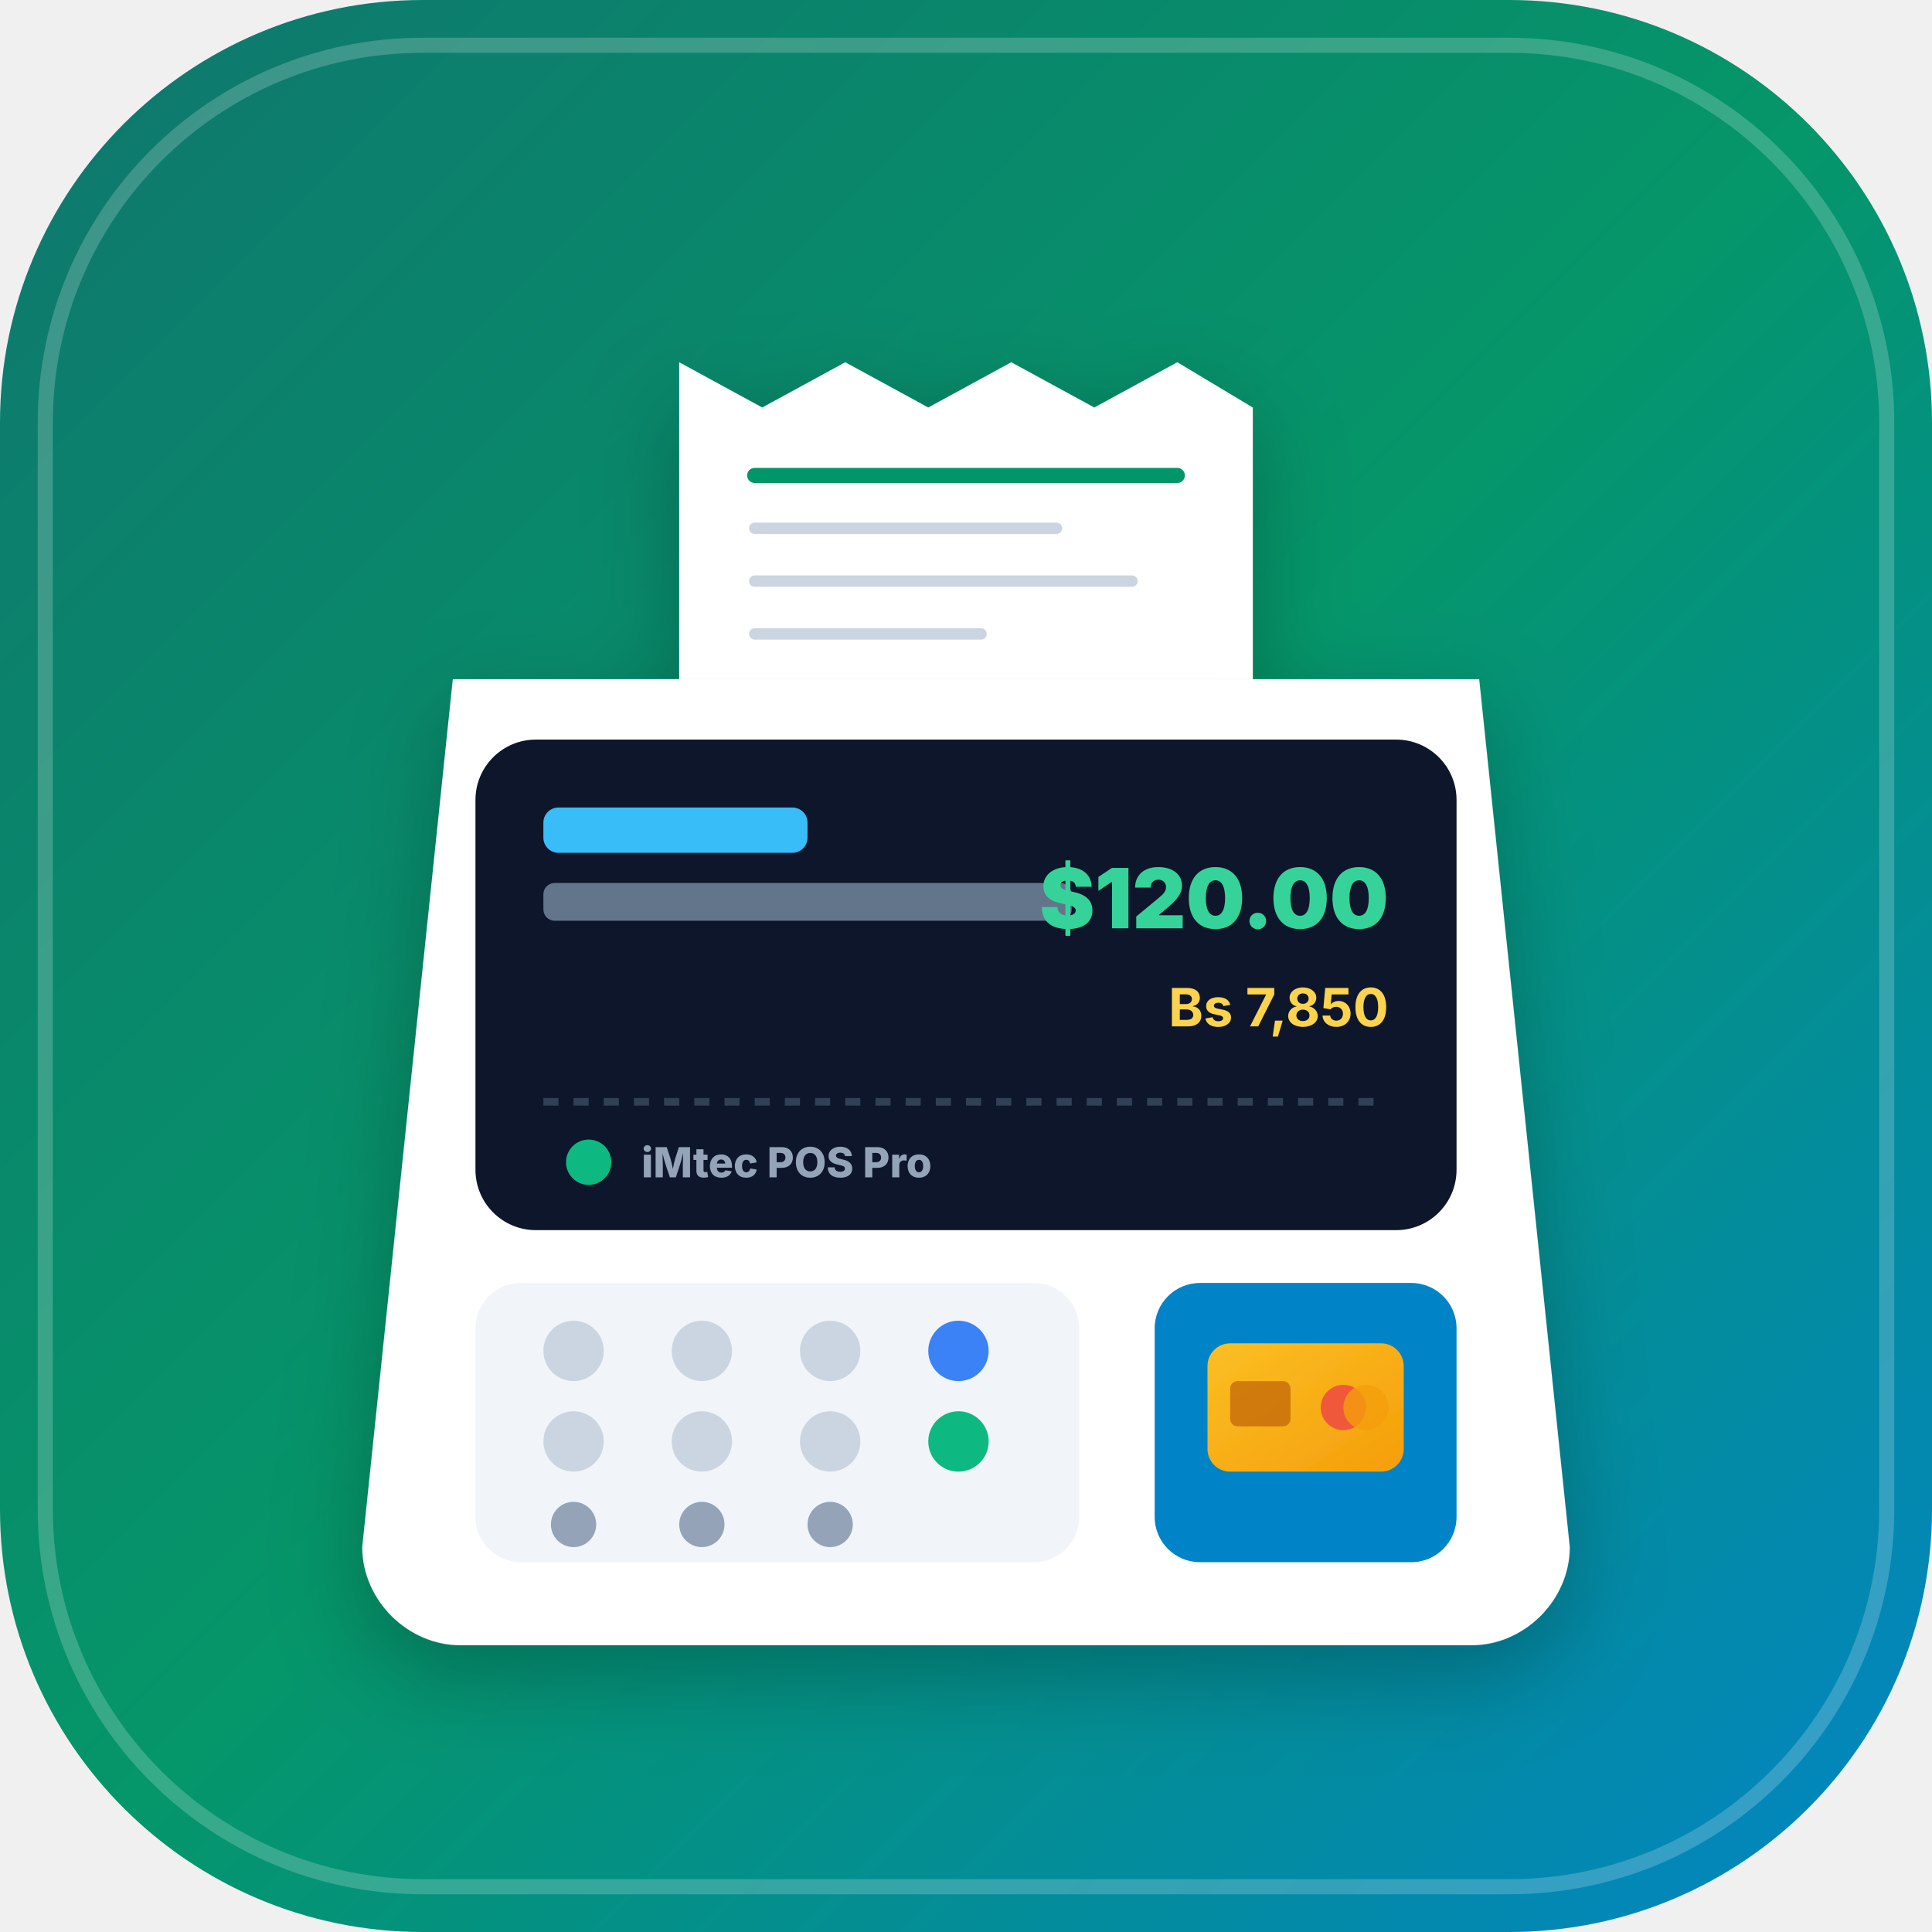
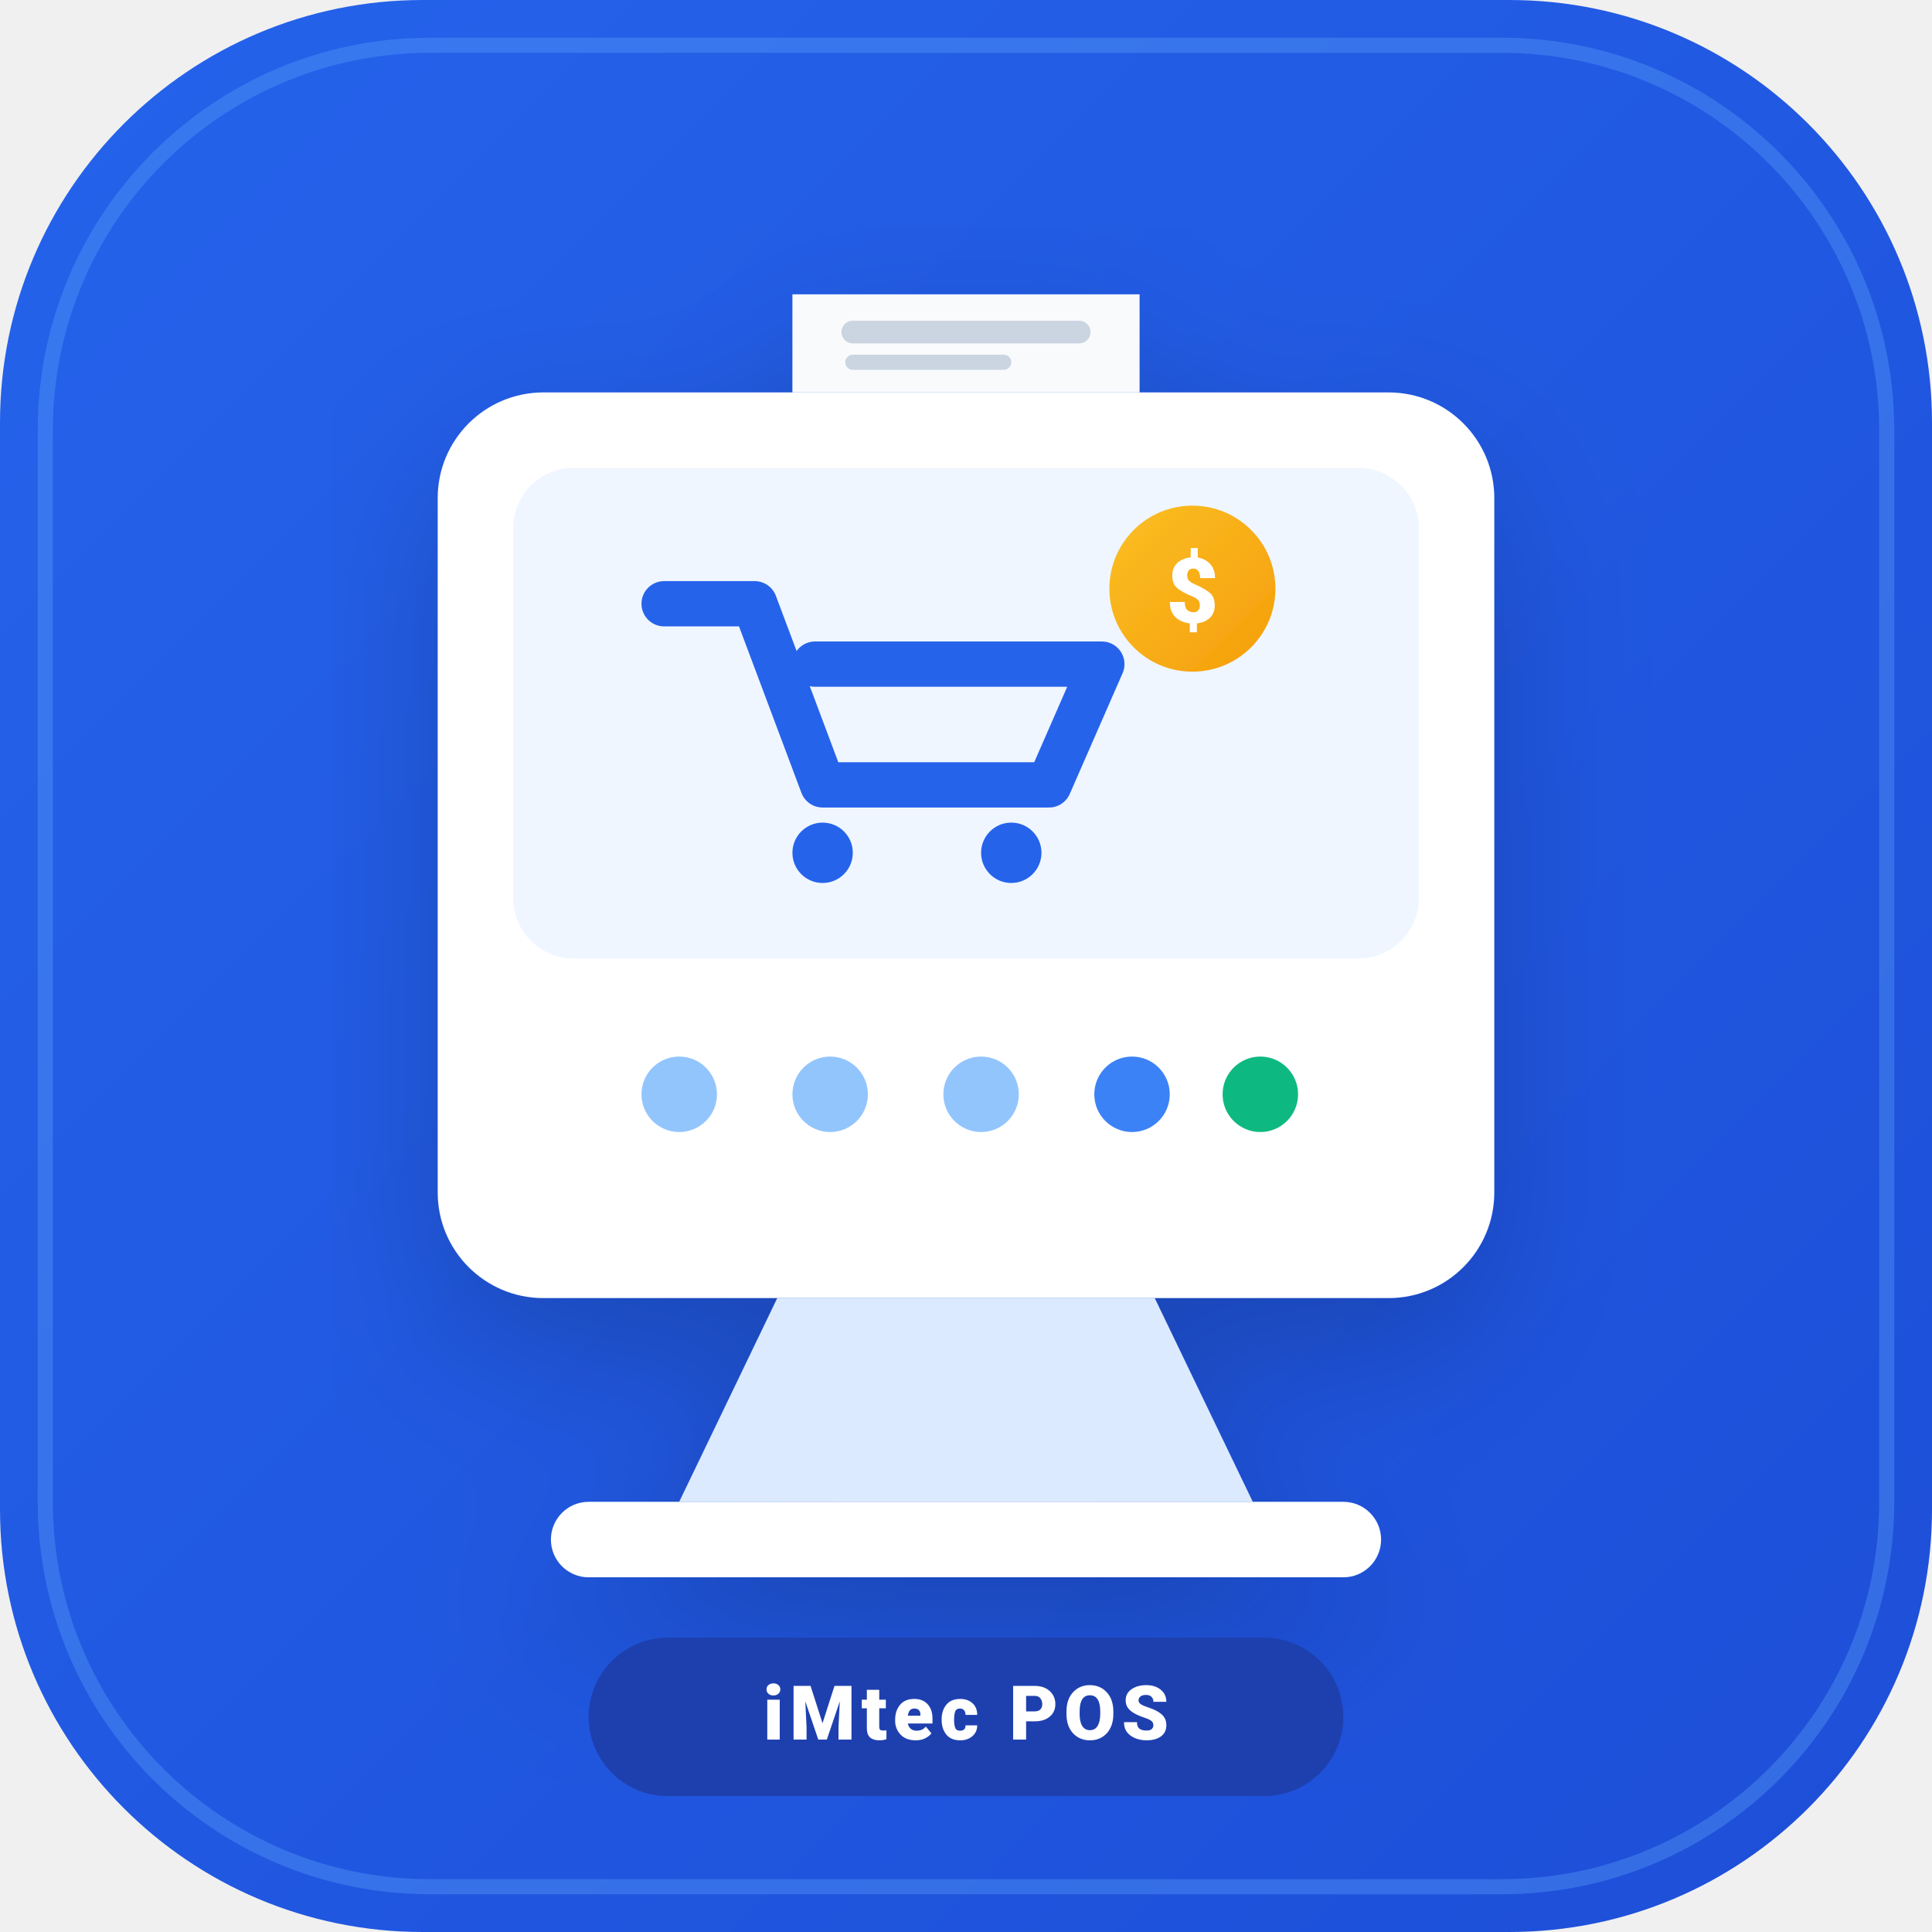
<svg xmlns="http://www.w3.org/2000/svg" viewBox="0 0 512 512" width="512" height="512">
  <defs>
-     <linearGradient id="bgGrad" x1="0%" y1="0%" x2="100%" y2="100%">
-       <stop offset="0%" stop-color="#0f766e" />
-       <stop offset="50%" stop-color="#059669" />
-       <stop offset="100%" stop-color="#0284c7" />
+     <linearGradient id="blueGrad" x1="0%" y1="0%" x2="100%" y2="100%">
+       <stop offset="0%" stop-color="#2563eb" />
+       <stop offset="100%" stop-color="#1d4ed8" />
    </linearGradient>
-     <linearGradient id="accentGrad" x1="0%" y1="0%" x2="100%" y2="100%">
+     <linearGradient id="cardGrad" x1="0%" y1="0%" x2="100%" y2="100%">
+       <stop offset="0%" stop-color="#ffffff" />
+       <stop offset="100%" stop-color="#f0fdf4" />
+     </linearGradient>
+     <linearGradient id="amberGrad" x1="0%" y1="0%" x2="100%" y2="100%">
      <stop offset="0%" stop-color="#fbbf24" />
      <stop offset="100%" stop-color="#f59e0b" />
    </linearGradient>
    <filter id="dropShadow" x="-10%" y="-10%" width="130%" height="130%">
-       <feDropShadow dx="0" dy="8" stdDeviation="12" flood-color="#000" flood-opacity="0.25" />
+       <feDropShadow dx="0" dy="16" stdDeviation="20" flood-color="#000000" flood-opacity="0.18" />
    </filter>
  </defs>
-   <rect width="512" height="512" rx="112" fill="url(#bgGrad)" />
-   <rect x="12" y="12" width="488" height="488" rx="100" fill="none" stroke="rgba(255,255,255,0.2)" stroke-width="4" />
+   <rect width="512" height="512" rx="112" fill="url(#blueGrad)" />
+   <rect x="12" y="12" width="488" height="488" rx="102" fill="none" stroke="#60a5fa" stroke-width="4" stroke-opacity="0.35" />
  <g filter="url(#dropShadow)">
-     <path d="M 120 180 L 392 180 L 416 410 C 416 424 404 436 390 436 L 122 436 C 108 436 96 424 96 410 Z" fill="#ffffff" />
-     <rect x="126" y="196" width="260" height="130" rx="16" fill="#0f172a" />
-     <rect x="144" y="214" width="70" height="12" rx="4" fill="#38bdf8" />
-     <rect x="144" y="234" width="140" height="10" rx="3" fill="#64748b" />
-     <text x="368" y="246" text-anchor="end" font-family="-apple-system, BlinkMacSystemFont, sans-serif" font-weight="900" font-size="22" fill="#34d399">$120.00</text>
-     <text x="368" y="272" text-anchor="end" font-family="-apple-system, BlinkMacSystemFont, sans-serif" font-weight="700" font-size="14" fill="#fcd34d">Bs 7,850</text>
-     <line x1="144" y1="292" x2="368" y2="292" stroke="#334155" stroke-width="2" stroke-dasharray="4 4" />
-     <circle cx="156" cy="308" r="6" fill="#10b981" />
-     <text x="170" y="312" font-family="-apple-system, BlinkMacSystemFont, sans-serif" font-weight="800" font-size="11" fill="#94a3b8">iMtec POS Pro</text>
-     <rect x="126" y="340" width="160" height="74" rx="12" fill="#f1f5f9" />
-     <circle cx="152" cy="358" r="8" fill="#cbd5e1" />
-     <circle cx="186" cy="358" r="8" fill="#cbd5e1" />
-     <circle cx="220" cy="358" r="8" fill="#cbd5e1" />
-     <circle cx="254" cy="358" r="8" fill="#3b82f6" />
-     <circle cx="152" cy="382" r="8" fill="#cbd5e1" />
-     <circle cx="186" cy="382" r="8" fill="#cbd5e1" />
-     <circle cx="220" cy="382" r="8" fill="#cbd5e1" />
-     <circle cx="254" cy="382" r="8" fill="#10b981" />
-     <circle cx="152" cy="404" r="6" fill="#94a3b8" />
-     <circle cx="186" cy="404" r="6" fill="#94a3b8" />
-     <circle cx="220" cy="404" r="6" fill="#94a3b8" />
-     <rect x="306" y="340" width="80" height="74" rx="12" fill="#0284c7" />
-     <rect x="320" y="356" width="52" height="34" rx="6" fill="url(#accentGrad)" />
-     <rect x="326" y="366" width="16" height="12" rx="2" fill="#b45309" opacity="0.6" />
-     <circle cx="356" cy="373" r="6" fill="#ef4444" opacity="0.8" />
-     <circle cx="362" cy="373" r="6" fill="#f59e0b" opacity="0.8" />
-     <path d="M 180 180 L 180 96 L 202 108 L 224 96 L 246 108 L 268 96 L 290 108 L 312 96 L 332 108 L 332 180 Z" fill="#ffffff" />
-     <line x1="200" y1="126" x2="312" y2="126" stroke="#059669" stroke-width="4" stroke-linecap="round" />
-     <line x1="200" y1="140" x2="280" y2="140" stroke="#cbd5e1" stroke-width="3" stroke-linecap="round" />
-     <line x1="200" y1="154" x2="300" y2="154" stroke="#cbd5e1" stroke-width="3" stroke-linecap="round" />
-     <line x1="200" y1="168" x2="260" y2="168" stroke="#cbd5e1" stroke-width="3" stroke-linecap="round" />
+     <rect x="116" y="104" width="280" height="240" rx="28" fill="#ffffff" />
+     <rect x="136" y="124" width="240" height="130" rx="16" fill="#eff6ff" />
+     <path d="M176 160 h24 l18 48 h60 l14 -32 h-76" fill="none" stroke="#2563eb" stroke-width="12" stroke-linecap="round" stroke-linejoin="round" />
+     <circle cx="218" cy="226" r="8" fill="#2563eb" />
+     <circle cx="268" cy="226" r="8" fill="#2563eb" />
+     <circle cx="316" cy="156" r="22" fill="url(#amberGrad)" />
+     <text x="316" y="165" font-family="-apple-system, BlinkMacSystemFont, 'Segoe UI', Roboto, sans-serif" font-size="24" font-weight="900" fill="#ffffff" text-anchor="middle">$</text>
+     <circle cx="180" cy="290" r="10" fill="#93c5fd" />
+     <circle cx="220" cy="290" r="10" fill="#93c5fd" />
+     <circle cx="260" cy="290" r="10" fill="#93c5fd" />
+     <circle cx="300" cy="290" r="10" fill="#3b82f6" />
+     <circle cx="334" cy="290" r="10" fill="#10b981" />
+     <path d="M206 344 L180 398 H332 L306 344 Z" fill="#dbeafe" />
+     <rect x="146" y="398" width="220" height="20" rx="10" fill="#ffffff" />
+     <path d="M210 104 V78 H302 V104 Z" fill="#f8fafc" />
+     <line x1="226" y1="88" x2="286" y2="88" stroke="#cbd5e1" stroke-width="6" stroke-linecap="round" />
+     <line x1="226" y1="96" x2="266" y2="96" stroke="#cbd5e1" stroke-width="4" stroke-linecap="round" />
+   </g>
+   <g transform="translate(156, 434)">
+     <rect width="200" height="42" rx="21" fill="#1e40af" />
+     <text x="100" y="27" font-family="-apple-system, BlinkMacSystemFont, 'Segoe UI', Roboto, sans-serif" font-size="20" font-weight="900" fill="#ffffff" letter-spacing="1.5" text-anchor="middle">iMtec POS</text>
  </g>
</svg>
